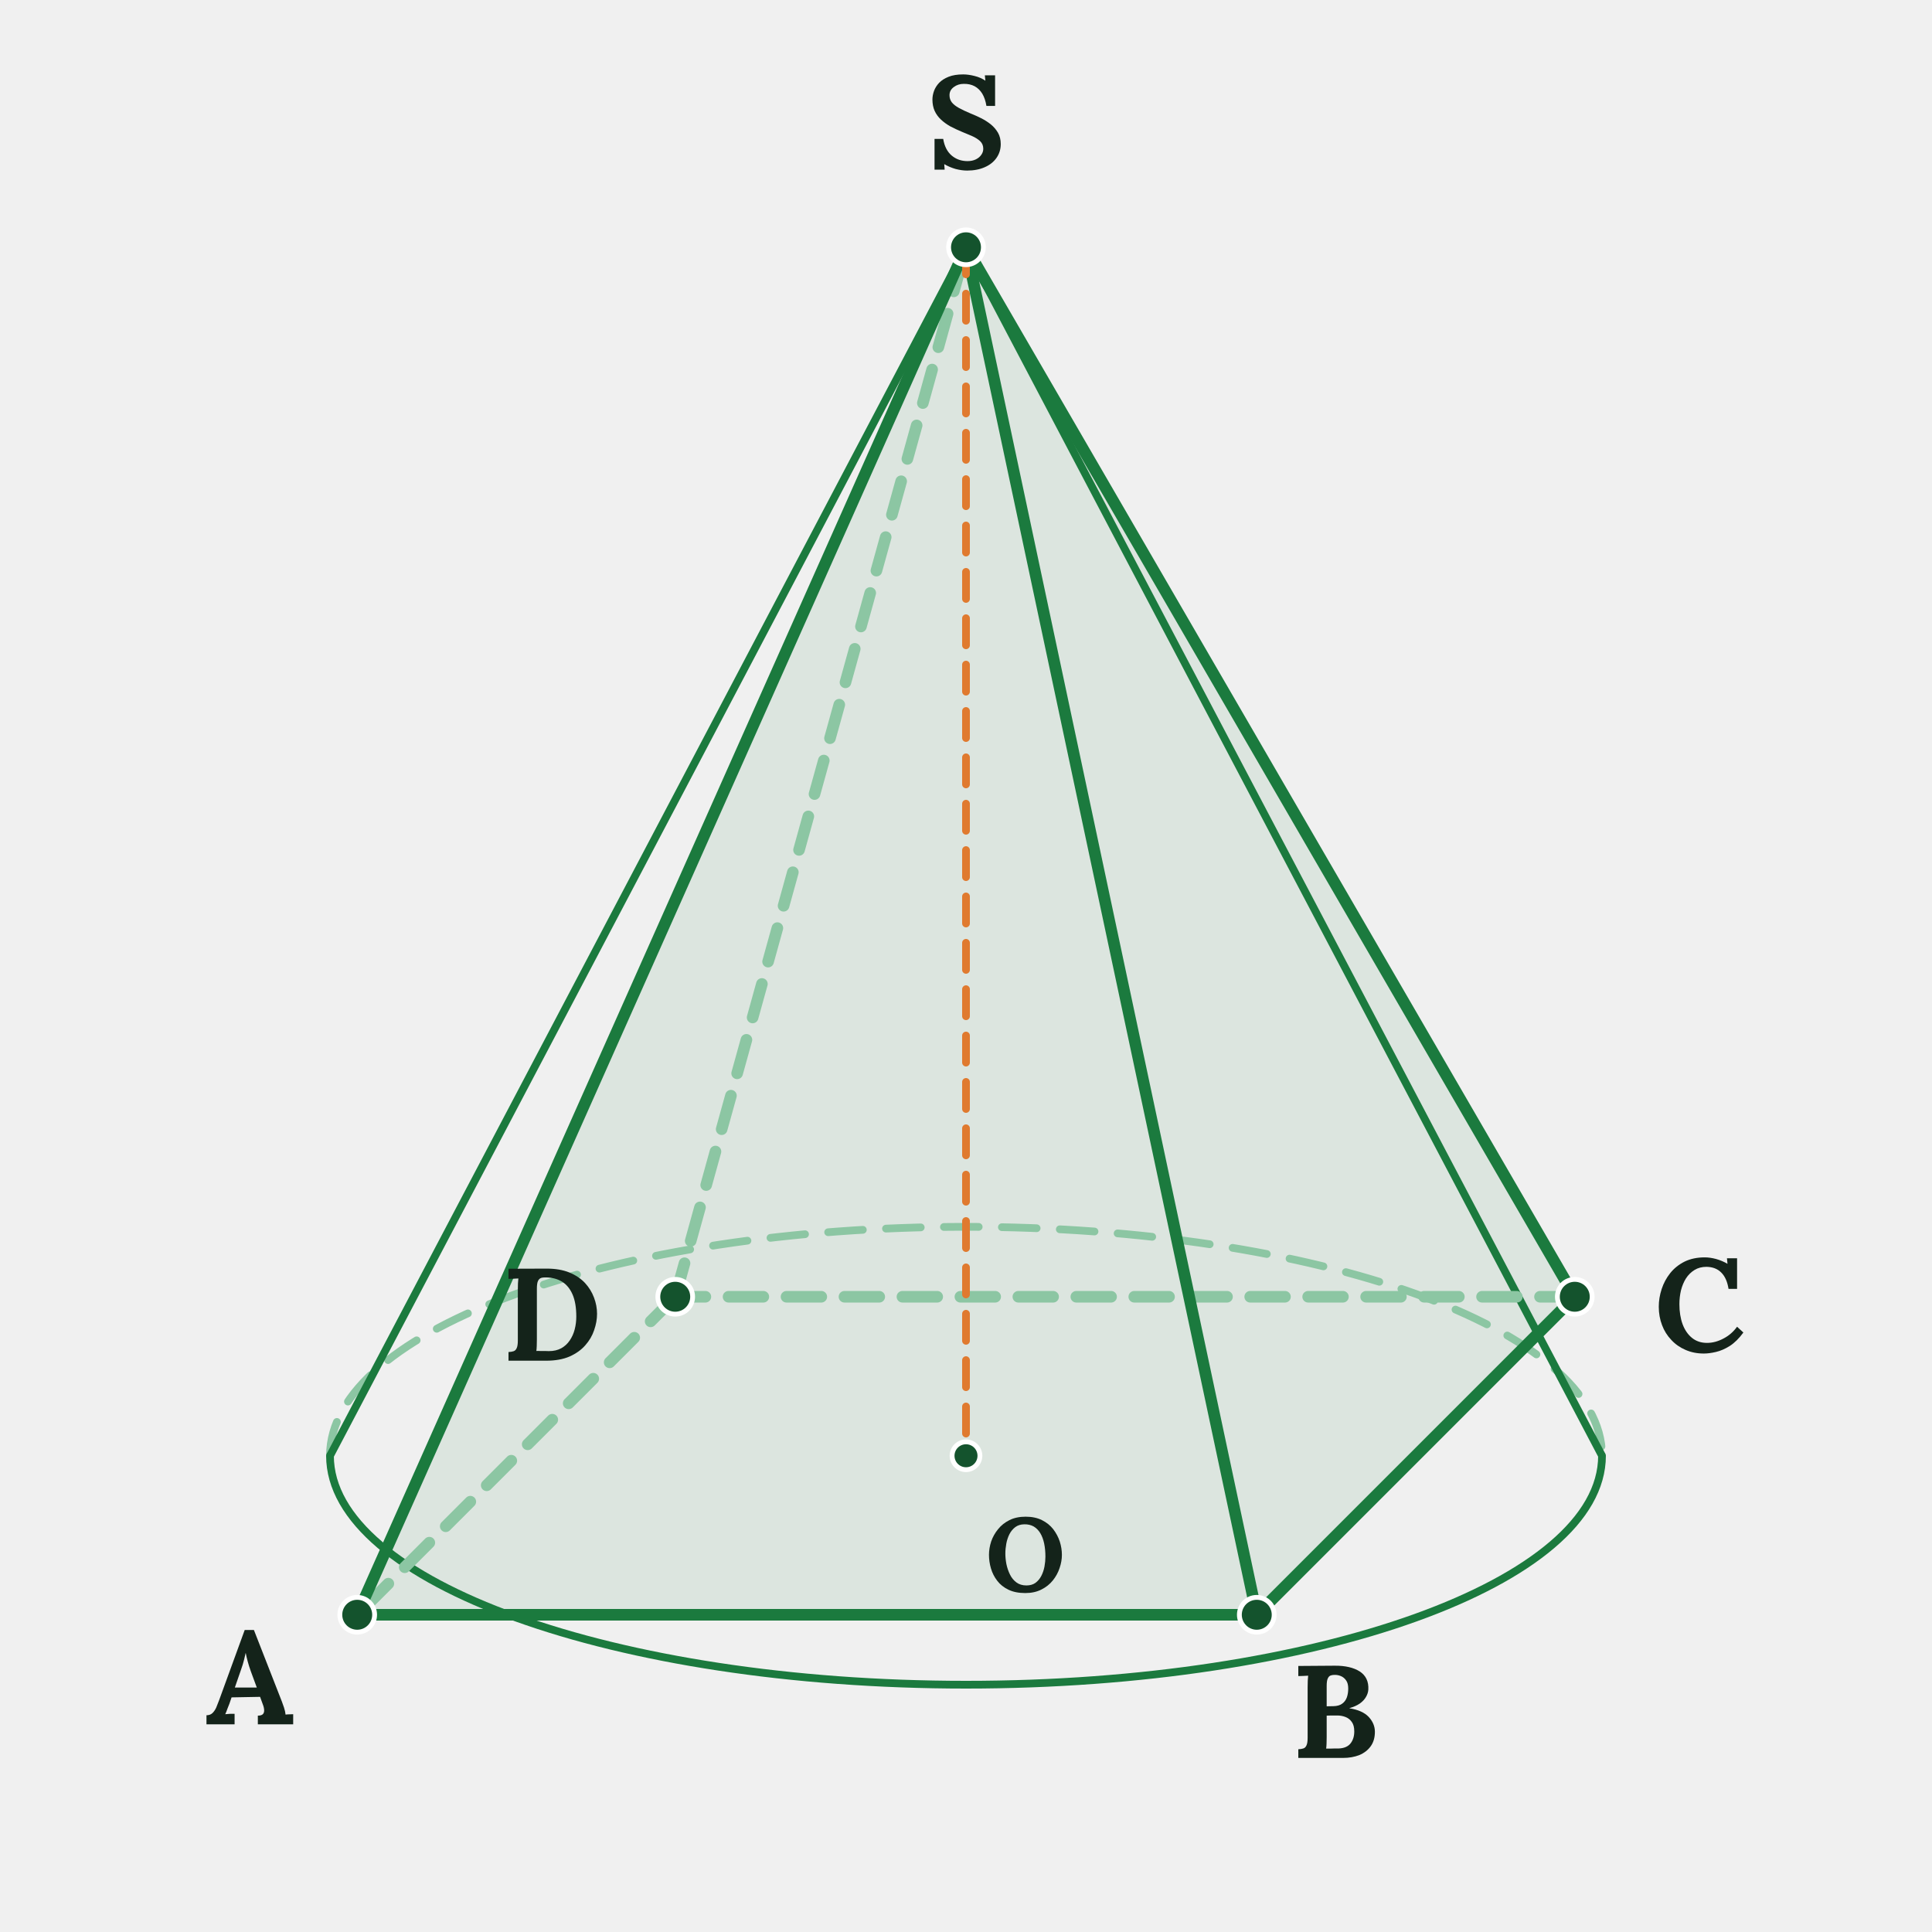
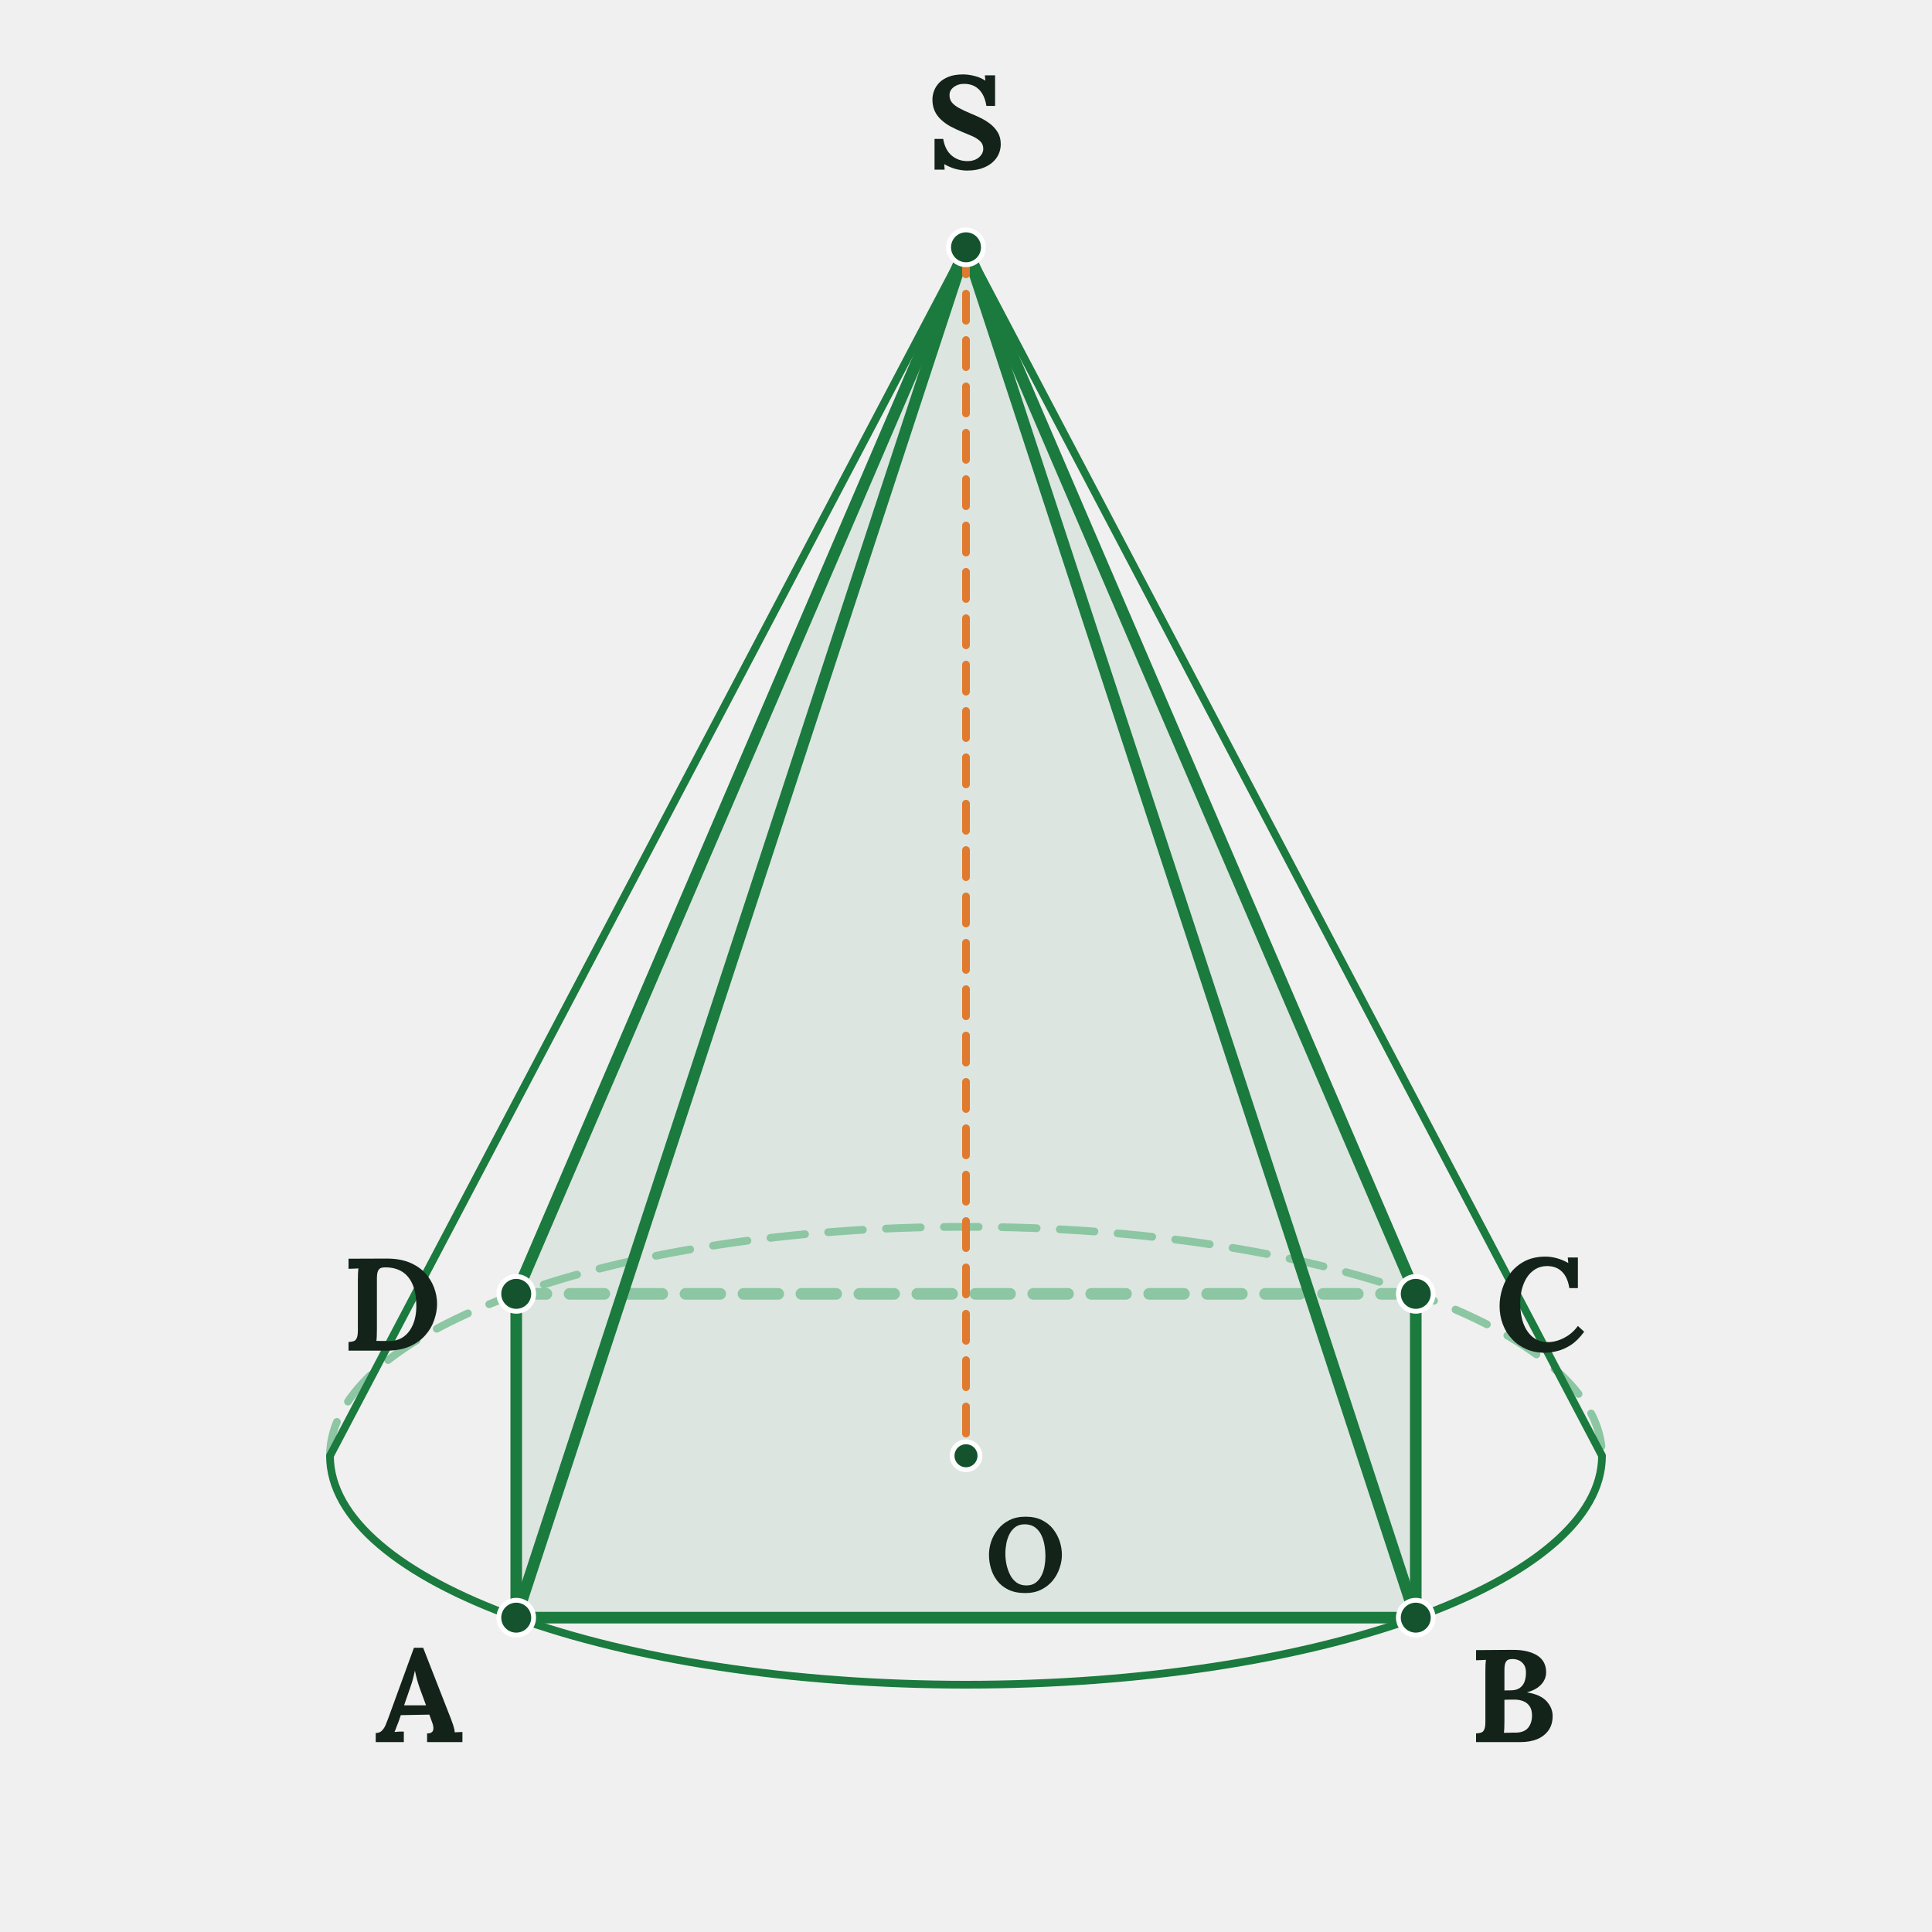
<svg xmlns="http://www.w3.org/2000/svg" viewBox="0 0 1000 1000" width="1000" height="1000">
-   <polygon points="184.9,835.8 500.0,128.0 815.1,671.2 650.5,835.8" fill="#1B7A3E" fill-opacity="0.09" stroke="none" />
+   <polygon points="267.2,669.7 500.0,128.0 732.8,669.7 732.8,837.3 267.2,837.3" fill="#1B7A3E" fill-opacity="0.09" stroke="none" />
  <path d="M 170.8 753.5 A 329.2 118.5 0 0 1 829.2 753.5" fill="none" stroke="#8CC6A3" stroke-width="4" stroke-dasharray="18,12" stroke-linecap="round" />
  <path d="M 170.8 753.5 A 329.2 118.5 0 0 0 829.2 753.5" fill="none" stroke="#1B7A3E" stroke-width="4" stroke-linecap="round" />
  <line x1="170.8" y1="753.5" x2="500.0" y2="128.0" stroke="#1B7A3E" stroke-width="4" />
  <line x1="829.2" y1="753.5" x2="500.0" y2="128.0" stroke="#1B7A3E" stroke-width="4" />
-   <line x1="815.1" y1="671.2" x2="349.5" y2="671.2" stroke="#8CC6A3" stroke-width="6" stroke-dasharray="18,12" stroke-linecap="round" />
-   <line x1="349.5" y1="671.2" x2="184.9" y2="835.8" stroke="#8CC6A3" stroke-width="6" stroke-dasharray="18,12" stroke-linecap="round" />
-   <line x1="349.5" y1="671.2" x2="500.0" y2="128.0" stroke="#8CC6A3" stroke-width="6" stroke-dasharray="18,12" stroke-linecap="round" />
-   <line x1="184.9" y1="835.8" x2="650.5" y2="835.8" stroke="#1B7A3E" stroke-width="6" stroke-linecap="round" />
-   <line x1="184.9" y1="835.8" x2="500.0" y2="128.0" stroke="#1B7A3E" stroke-width="6" stroke-linecap="round" />
-   <line x1="650.5" y1="835.8" x2="815.1" y2="671.2" stroke="#1B7A3E" stroke-width="6" stroke-linecap="round" />
-   <line x1="650.5" y1="835.8" x2="500.0" y2="128.0" stroke="#1B7A3E" stroke-width="6" stroke-linecap="round" />
-   <line x1="815.1" y1="671.2" x2="500.0" y2="128.0" stroke="#1B7A3E" stroke-width="6" stroke-linecap="round" />
+   <line x1="732.8" y1="669.7" x2="267.2" y2="669.7" stroke="#8CC6A3" stroke-width="6" stroke-dasharray="18,12" stroke-linecap="round" />
+   <line x1="267.2" y1="837.3" x2="732.8" y2="837.3" stroke="#1B7A3E" stroke-width="6" stroke-linecap="round" />
+   <line x1="267.2" y1="837.3" x2="500.0" y2="128.0" stroke="#1B7A3E" stroke-width="6" stroke-linecap="round" />
+   <line x1="732.8" y1="837.3" x2="732.8" y2="669.7" stroke="#1B7A3E" stroke-width="6" stroke-linecap="round" />
+   <line x1="732.8" y1="837.3" x2="500.0" y2="128.0" stroke="#1B7A3E" stroke-width="6" stroke-linecap="round" />
+   <line x1="732.8" y1="669.7" x2="500.0" y2="128.0" stroke="#1B7A3E" stroke-width="6" stroke-linecap="round" />
+   <line x1="267.2" y1="669.7" x2="267.2" y2="837.3" stroke="#1B7A3E" stroke-width="6" stroke-linecap="round" />
+   <line x1="267.2" y1="669.7" x2="500.0" y2="128.0" stroke="#1B7A3E" stroke-width="6" stroke-linecap="round" />
  <line x1="500.0" y1="128.0" x2="500.0" y2="753.5" stroke="#E07A2F" stroke-width="4" stroke-dasharray="14,10" stroke-linecap="round" />
-   <circle cx="184.9" cy="835.8" r="9" fill="#14532D" stroke="#fff" stroke-width="2.5" />
-   <circle cx="650.5" cy="835.8" r="9" fill="#14532D" stroke="#fff" stroke-width="2.5" />
-   <circle cx="815.1" cy="671.2" r="9" fill="#14532D" stroke="#fff" stroke-width="2.5" />
-   <circle cx="349.5" cy="671.2" r="9" fill="#14532D" stroke="#fff" stroke-width="2.5" />
+   <circle cx="267.2" cy="837.3" r="9" fill="#14532D" stroke="#fff" stroke-width="2.5" />
+   <circle cx="732.8" cy="837.3" r="9" fill="#14532D" stroke="#fff" stroke-width="2.5" />
+   <circle cx="732.8" cy="669.7" r="9" fill="#14532D" stroke="#fff" stroke-width="2.5" />
+   <circle cx="267.2" cy="669.7" r="9" fill="#14532D" stroke="#fff" stroke-width="2.5" />
  <circle cx="500.0" cy="753.5" r="7.2" fill="#14532D" stroke="#fff" stroke-width="2.5" />
  <circle cx="500.0" cy="128.0" r="9" fill="#14532D" stroke="#fff" stroke-width="2.5" />
-   <path transform="translate(106.6,892.5) scale(0.068,-0.068)" d="M4 0L4 69Q32 69 49 85Q66 101 78 127Q89 153 100 183L295 718L365 718L578 173Q584 158 594 128Q604 97 606 74Q623 76 638 76Q654 77 664 77L664 0L395 0L395 66Q423 66 434 78Q444 89 443 109Q442 129 432 154L412 209L195 205L179 158Q174 145 164 120Q155 94 147 77Q163 79 186 80Q208 80 218 80L218 0L4 0ZM220 280L387 280L341 405Q328 441 318 478Q308 514 303 542L302 542Q298 525 290 491Q282 457 265 410L220 280Z" fill="#14231A" />
-   <path transform="translate(668.6,909.9) scale(0.068,-0.068)" d="M50 0L50 66Q73 67 88 72Q104 77 112 95Q121 113 121 153L121 536Q121 563 122 588Q124 613 125 626Q109 625 85 624Q61 624 50 623L50 700Q119 701 188 701Q258 701 327 702Q447 703 518 658Q588 612 583 520Q581 491 565 464Q549 436 518 414Q486 392 439 379L439 378Q539 362 586 312Q633 261 633 199Q633 134 602 90Q570 45 515 22Q460 0 390 0L50 0ZM262 71Q280 71 296 71Q312 71 328 72Q344 72 359 72Q420 75 448 111Q476 147 476 202Q476 248 457 274Q438 301 408 312Q379 323 347 323Q322 323 304 323Q286 323 266 322L266 159Q266 132 265 108Q264 84 262 71ZM266 393L318 394Q360 395 384 413Q409 431 420 462Q430 492 430 528Q430 568 414 590Q398 613 374 623Q350 633 324 632Q308 632 295 627Q282 622 274 604Q266 587 266 548L266 393Z" fill="#14231A" />
-   <path transform="translate(856.2,699.5) scale(0.068,-0.068)" d="M566 476Q553 559 510 601Q468 643 398 644Q346 644 307 620Q268 596 242 556Q217 516 204 465Q192 414 192 360Q192 274 216 208Q241 141 288 103Q335 65 402 65Q465 65 527 98Q589 130 631 188L679 144Q630 77 576 42Q522 8 470 -4Q419 -16 378 -16Q301 -16 238 12Q175 39 130 88Q84 136 60 200Q35 265 35 340Q35 408 57 475Q79 542 122 596Q166 651 232 684Q298 716 385 716Q424 716 470 704Q517 691 558 667L554 709L631 709L631 476L566 476Z" fill="#14231A" />
-   <path transform="translate(259.8,704.3) scale(0.068,-0.068)" d="M50 66Q73 67 88 72Q104 77 112 95Q121 113 121 153L121 536Q121 563 122 588Q124 613 125 626Q109 625 85 624Q61 624 50 623L50 700L341 701Q440 701 512 672Q585 642 632 592Q678 542 701 480Q724 419 724 357Q724 296 702 233Q681 170 635 118Q589 65 515 32Q441 0 336 0L50 0L50 66ZM266 164Q266 137 265 112Q264 87 262 74Q272 75 290 74Q307 74 326 74Q345 73 357 73Q412 73 452 95Q491 117 516 154Q542 192 554 239Q566 286 566 336Q566 438 538 503Q510 568 460 600Q409 632 339 634Q315 635 298 630Q282 624 274 606Q266 588 266 549L266 164Z" fill="#14231A" />
+   <path transform="translate(194.2,901.7) scale(0.068,-0.068)" d="M4 0L4 69Q32 69 49 85Q66 101 78 127Q89 153 100 183L295 718L365 718L578 173Q584 158 594 128Q604 97 606 74Q623 76 638 76Q654 77 664 77L664 0L395 0L395 66Q423 66 434 78Q444 89 443 109Q442 129 432 154L412 209L195 205L179 158Q174 145 164 120Q155 94 147 77Q163 79 186 80Q208 80 218 80L218 0L4 0ZM220 280L387 280L341 405Q328 441 318 478Q308 514 303 542L302 542Q298 525 290 491Q282 457 265 410L220 280Z" fill="#14231A" />
+   <path transform="translate(760.6,901.7) scale(0.068,-0.068)" d="M50 0L50 66Q73 67 88 72Q104 77 112 95Q121 113 121 153L121 536Q121 563 122 588Q124 613 125 626Q109 625 85 624Q61 624 50 623L50 700Q119 701 188 701Q258 701 327 702Q447 703 518 658Q588 612 583 520Q581 491 565 464Q549 436 518 414Q486 392 439 379L439 378Q539 362 586 312Q633 261 633 199Q633 134 602 90Q570 45 515 22Q460 0 390 0L50 0ZM262 71Q280 71 296 71Q312 71 328 72Q344 72 359 72Q420 75 448 111Q476 147 476 202Q476 248 457 274Q438 301 408 312Q379 323 347 323Q322 323 304 323Q286 323 266 322L266 159Q266 132 265 108Q264 84 262 71ZM266 393L318 394Q360 395 384 413Q409 431 420 462Q430 492 430 528Q430 568 414 590Q398 613 374 623Q350 633 324 632Q308 632 295 627Q282 622 274 604Q266 587 266 548L266 393Z" fill="#14231A" />
+   <path transform="translate(773.8,699.1) scale(0.068,-0.068)" d="M566 476Q553 559 510 601Q468 643 398 644Q346 644 307 620Q268 596 242 556Q217 516 204 465Q192 414 192 360Q192 274 216 208Q241 141 288 103Q335 65 402 65Q465 65 527 98Q589 130 631 188L679 144Q630 77 576 42Q522 8 470 -4Q419 -16 378 -16Q301 -16 238 12Q175 39 130 88Q84 136 60 200Q35 265 35 340Q35 408 57 475Q79 542 122 596Q166 651 232 684Q298 716 385 716Q424 716 470 704Q517 691 558 667L554 709L631 709L631 476L566 476Z" fill="#14231A" />
+   <path transform="translate(177.0,699.1) scale(0.068,-0.068)" d="M50 66Q73 67 88 72Q104 77 112 95Q121 113 121 153L121 536Q121 563 122 588Q124 613 125 626Q109 625 85 624Q61 624 50 623L50 700L341 701Q440 701 512 672Q585 642 632 592Q678 542 701 480Q724 419 724 357Q724 296 702 233Q681 170 635 118Q589 65 515 32Q441 0 336 0L50 0L50 66ZM266 164Q266 137 265 112Q264 87 262 74Q272 75 290 74Q307 74 326 74Q345 73 357 73Q412 73 452 95Q491 117 516 154Q542 192 554 239Q566 286 566 336Q566 438 538 503Q510 568 460 600Q409 632 339 634Q315 635 298 630Q282 624 274 606Q266 588 266 549L266 164Z" fill="#14231A" />
  <path transform="translate(479.7,87.2) scale(0.068,-0.068)" d="M454 476Q445 532 422 570Q399 607 364 626Q328 645 281 644Q238 644 206 620Q173 596 173 558Q173 527 190 504Q208 481 244 461Q280 441 335 418Q373 403 413 383Q453 363 487 336Q521 308 542 272Q563 235 563 186Q563 127 531 81Q499 35 442 10Q384 -16 307 -16Q267 -16 220 -4Q174 9 133 33L136 -9L59 -9L59 225L125 225Q139 141 190 98Q240 56 310 56Q346 56 373 69Q400 82 415 104Q430 125 430 150Q430 185 406 208Q381 231 344 247Q308 263 270 278Q222 298 180 320Q139 343 108 372Q77 401 60 438Q43 476 43 525Q43 556 55 590Q67 623 94 652Q121 680 166 698Q211 716 277 716Q317 716 364 704Q412 692 446 668L442 709L520 709L520 476L454 476Z" fill="#14231A" />
  <path transform="translate(510.0,823.7) scale(0.054,-0.054)" d="M383 -16Q288 -16 222 16Q155 48 114 102Q73 155 54 220Q35 285 35 350Q35 413 56 478Q78 542 122 596Q165 650 231 683Q297 716 386 716Q477 716 543 683Q609 650 651 596Q693 541 714 477Q734 413 734 350Q734 288 712 224Q691 160 648 106Q604 51 538 18Q472 -16 383 -16ZM394 57Q446 57 481 82Q516 108 537 149Q558 190 567 238Q576 287 576 333Q576 402 564 459Q552 516 527 558Q502 599 464 622Q425 644 373 643Q322 642 287 616Q252 589 231 548Q210 506 201 457Q192 408 192 362Q192 315 202 262Q213 209 236 162Q259 115 298 86Q337 57 394 57Z" fill="#14231A" />
</svg>
